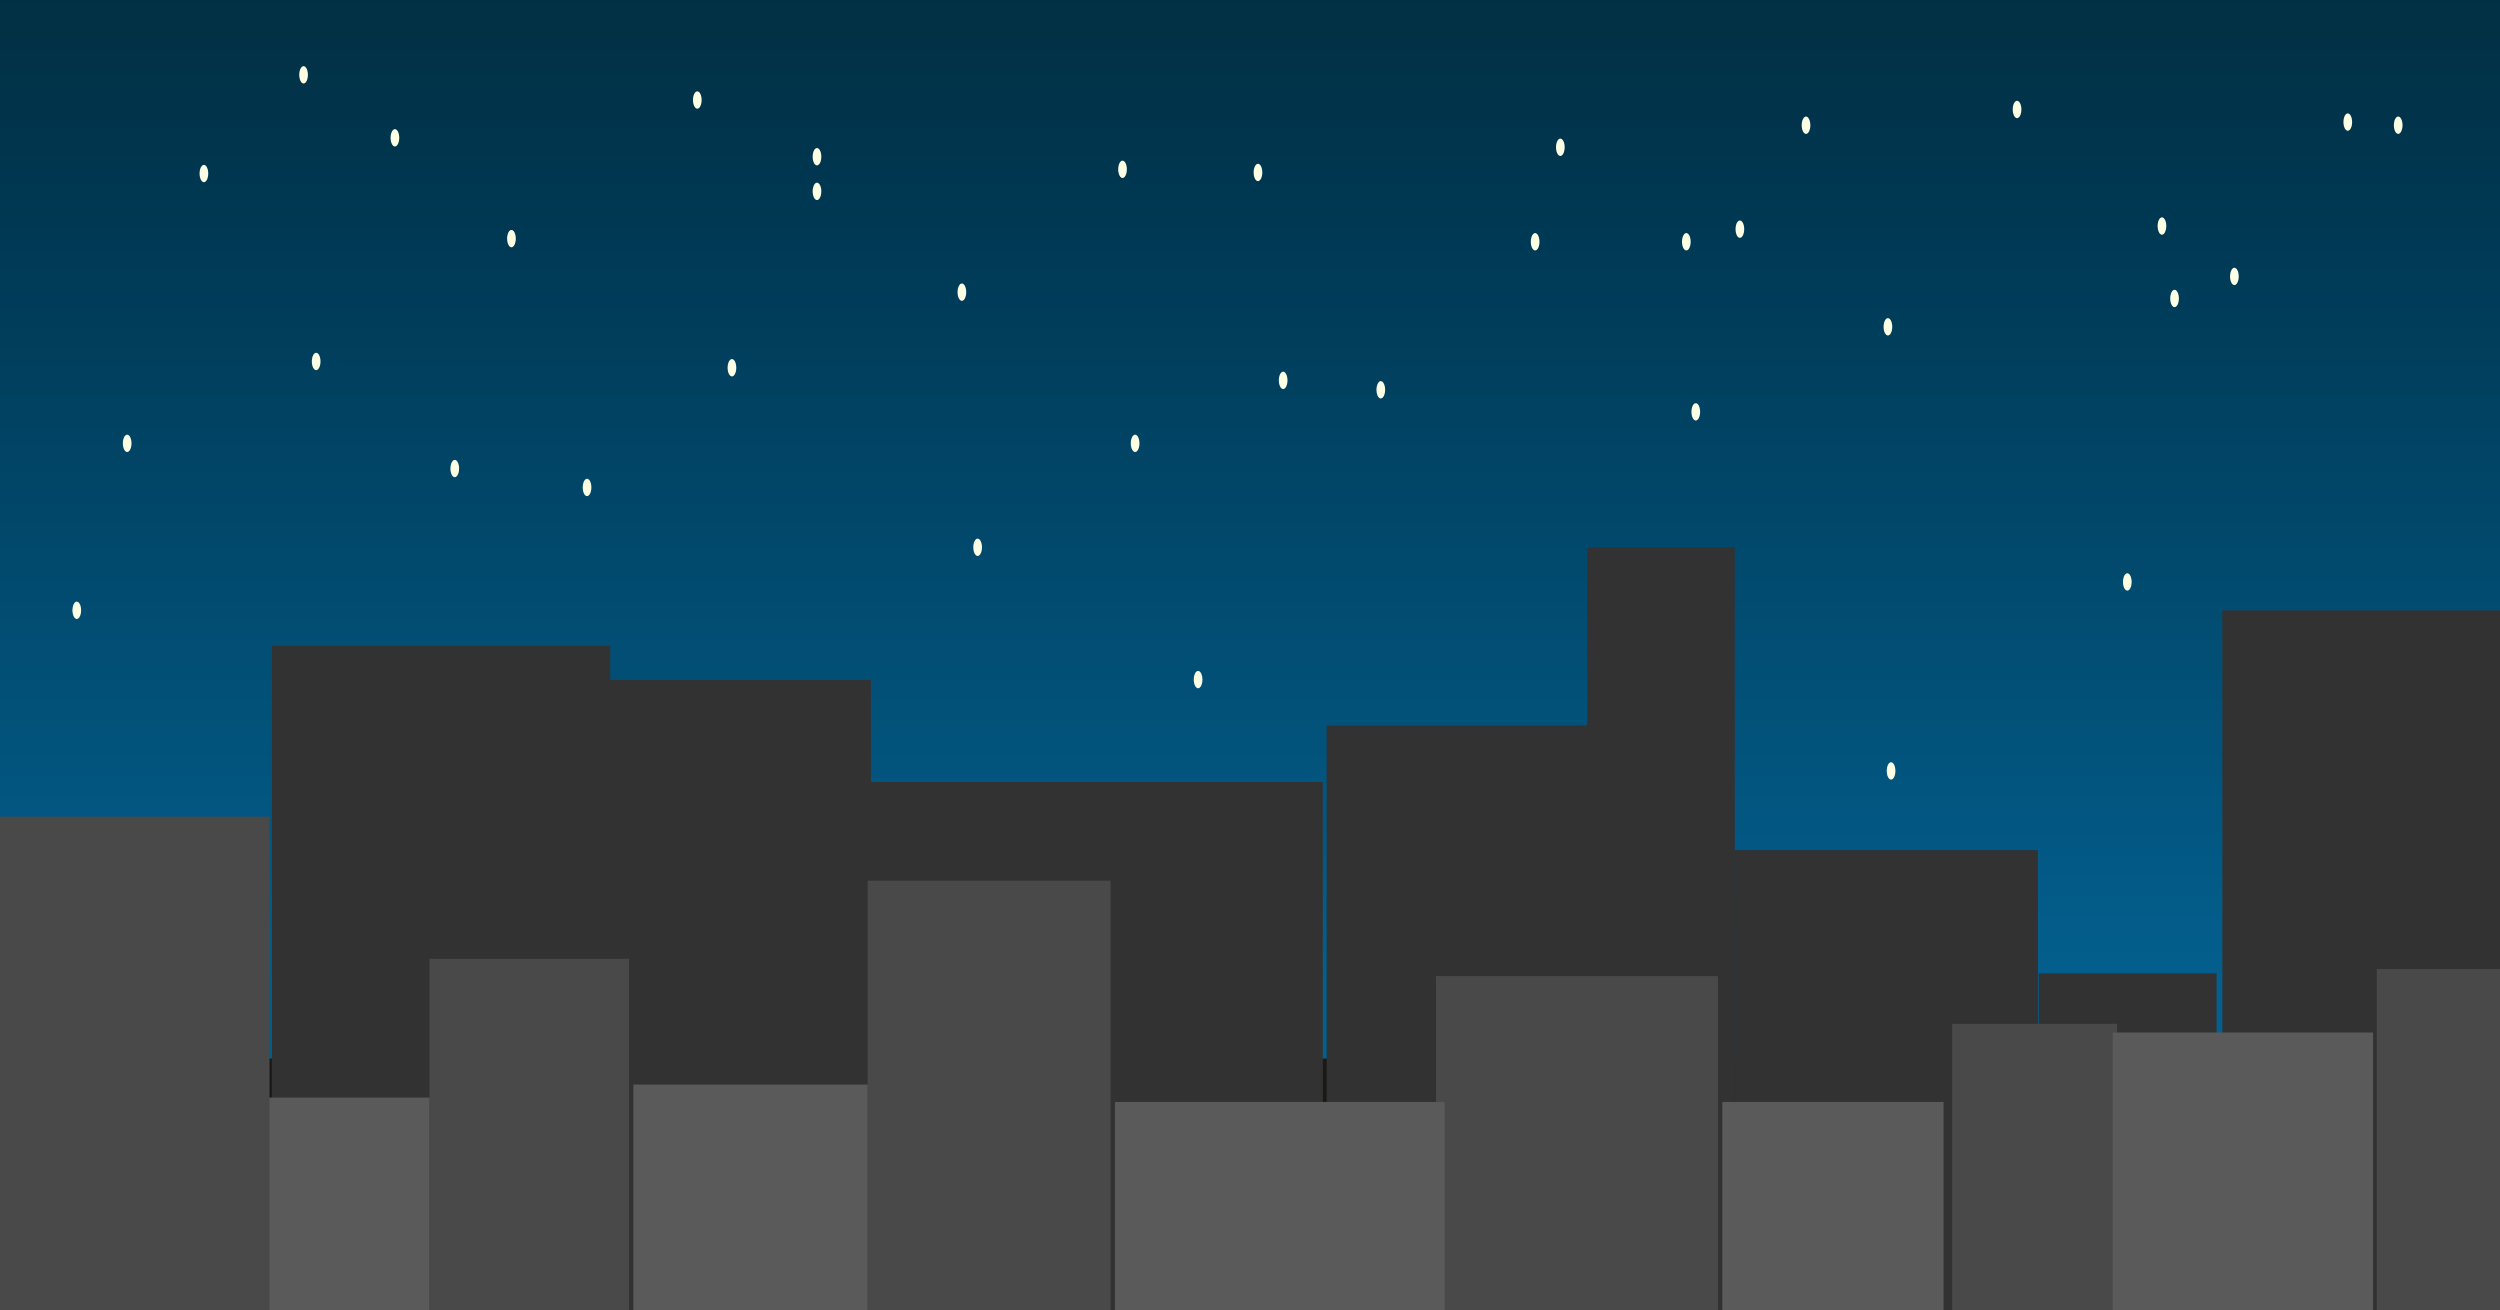
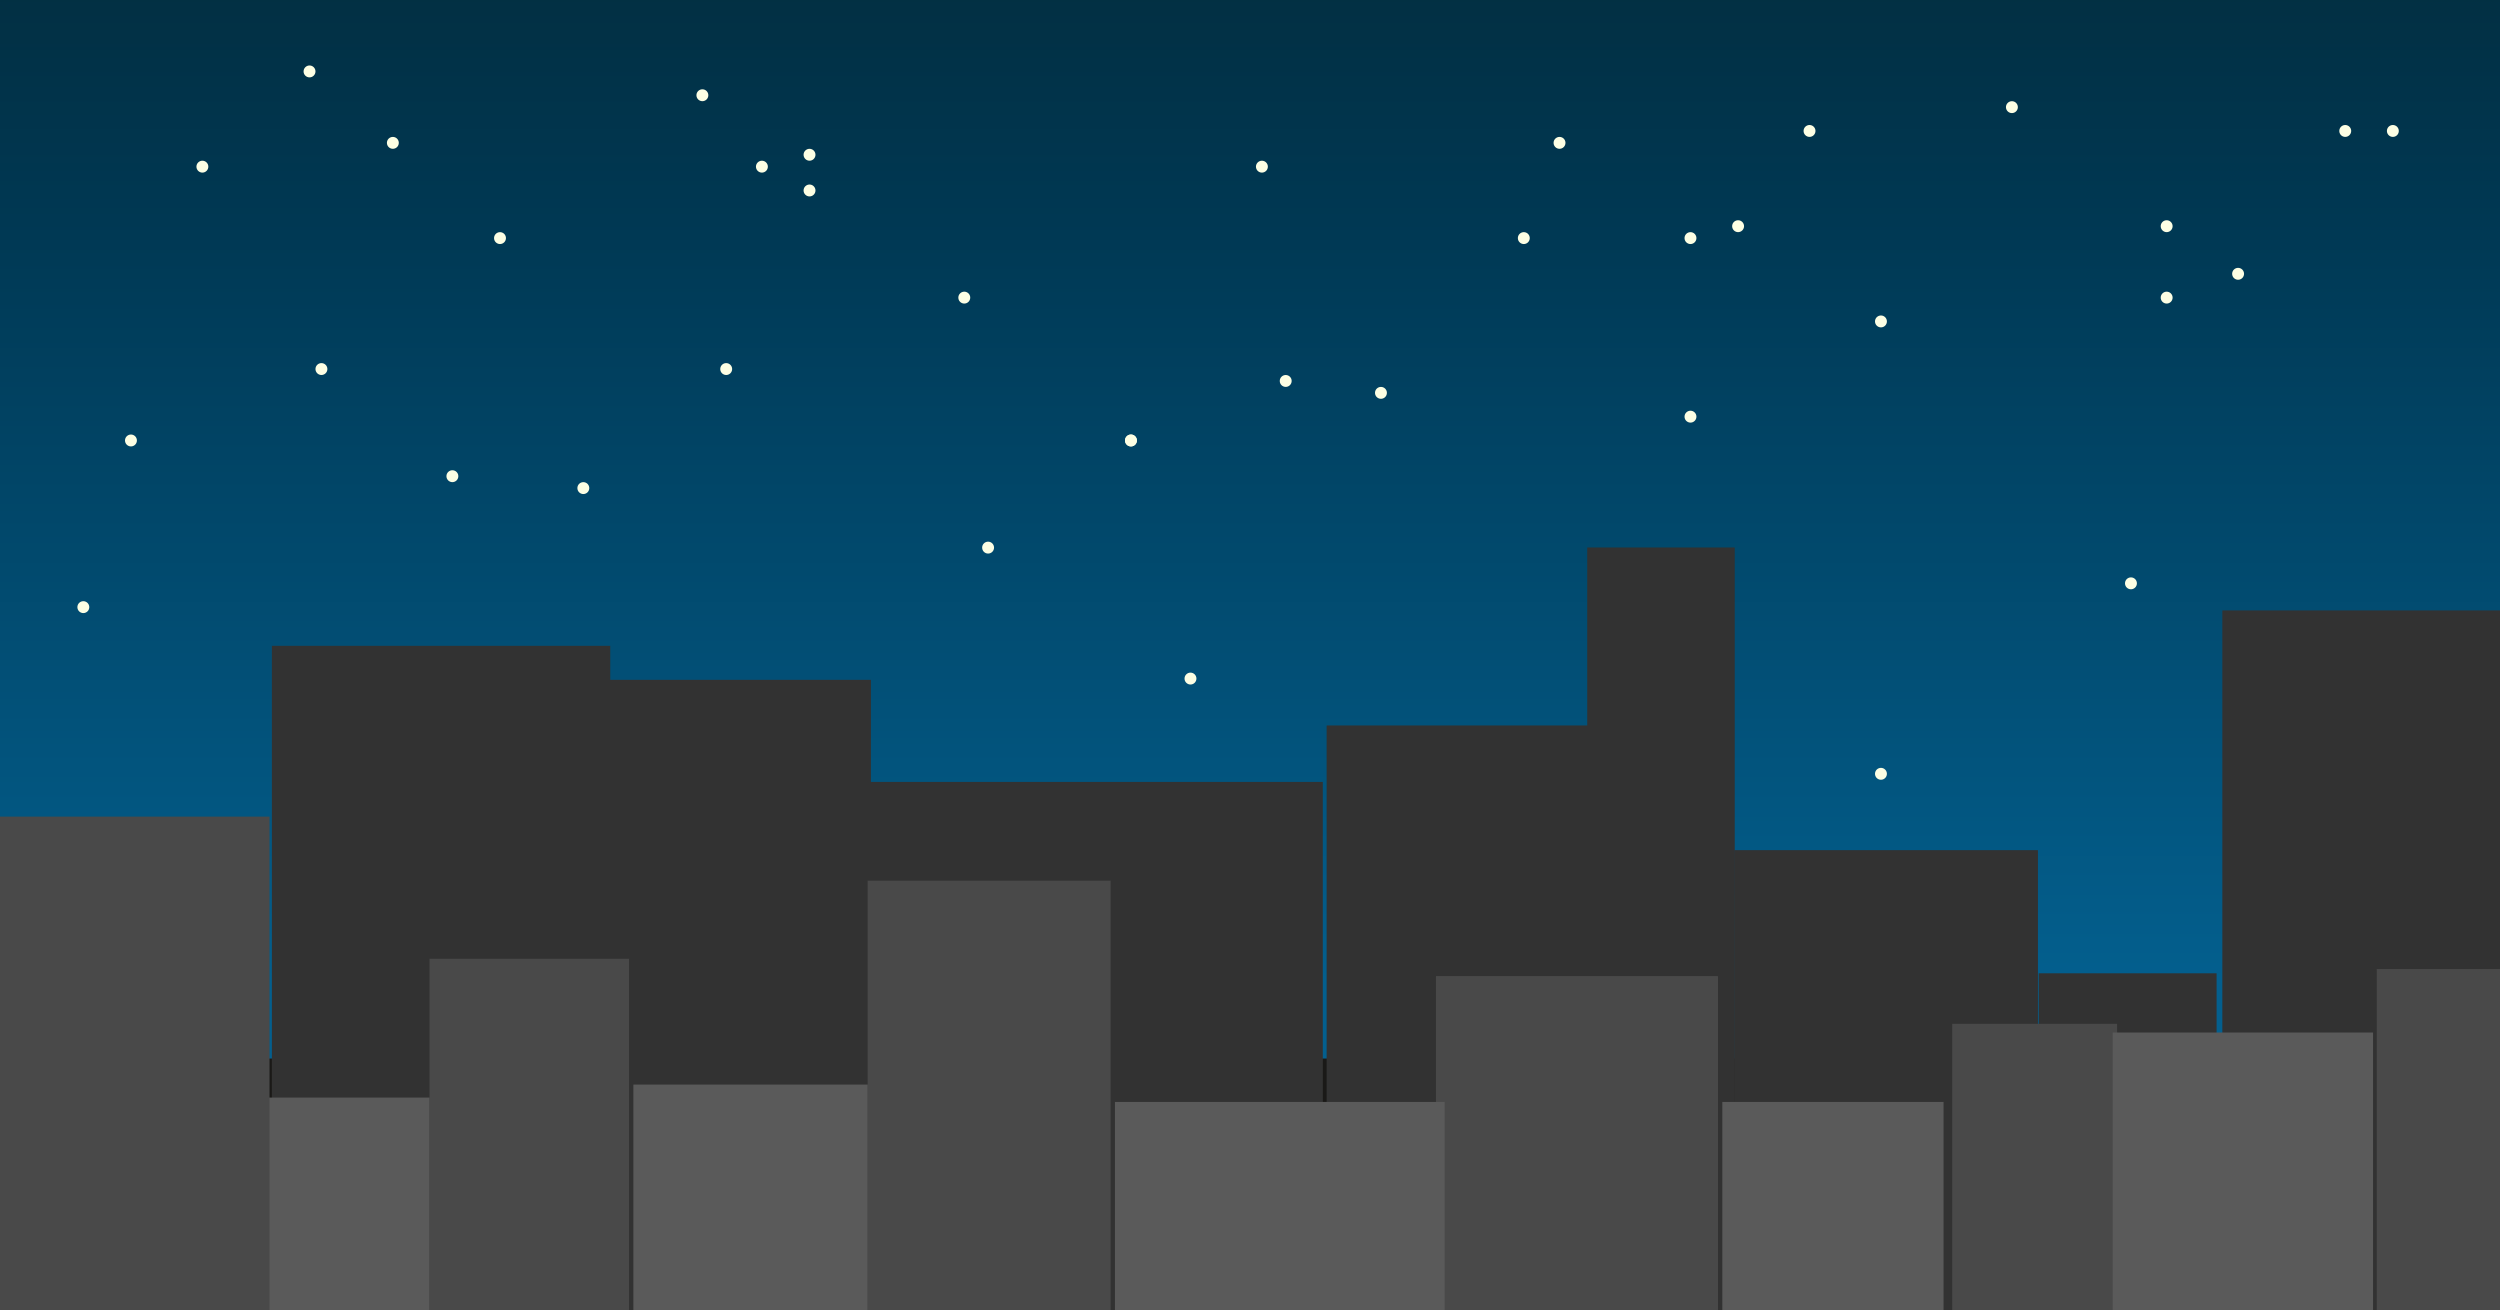
<svg xmlns="http://www.w3.org/2000/svg" xmlns:xlink="http://www.w3.org/1999/xlink" viewBox="0 0 210 110" version="1.1" id="svg1">
  <defs id="defs1">
    <linearGradient id="linearGradient1">
      <stop stop-color="#05222a" stop-opacity="1;" offset="0.189" id="stop1" />
      <stop stop-color="#003853" stop-opacity="1;" offset="0.539" id="stop3" />
      <stop stop-color="#035f8e" stop-opacity="1;" offset="1" id="stop2" />
    </linearGradient>
    <linearGradient xlink:href="#linearGradient1" id="linearGradient2" x1="106.956" y1="-56.302" x2="106.956" y2="82.54" gradientUnits="userSpaceOnUse" />
+     <g id="star">
+       <circle fill="#fdffe4" cx="0" cy="0" r=".5" />
+     </g>
  </defs>
  <g id="layer1">
    <rect fill="url(#linearGradient2)" strokeWidth="0.265" id="rect1" width="221.566" height="94.748" x="-4.373" y="-2.551" />
    <rect fill="#1a1917" strokeWidth="0.265" id="rect3" width="233.591" height="24.416" x="-7.653" y="88.918" />
    <rect fill="#323232" fill-opacity="1" strokeWidth="0.452" id="rect13-8" width="28.425" height="61.951" x="186.677" y="51.276" />
    <rect fill="#323232" fill-opacity="1" strokeWidth="0.234" id="rect13-8-2" width="14.941" height="31.704" x="171.253" y="81.756" />
    <rect fill="#323232" fill-opacity="1" strokeWidth="0.349" id="rect13-8-4" width="25.509" height="41.179" x="145.678" y="71.413" />
    <rect fill="#323232" fill-opacity="1" strokeWidth="0.311" id="rect13-8-8" width="12.39" height="67.417" x="133.327" y="45.988" />
    <rect fill="#323232" fill-opacity="1" strokeWidth="0.367" id="rect13-8-1" width="22.229" height="52.112" x="111.437" y="60.939" />
    <rect fill="#323232" fill-opacity="1" strokeWidth="0.461" id="rect13-8-88" width="38.628" height="47.374" x="72.488" y="65.681" />
    <rect fill="#323232" fill-opacity="1" strokeWidth="0.381" id="rect13-8-7" width="22.594" height="55.391" x="50.563" y="57.105" />
    <rect fill="#323232" fill-opacity="1" strokeWidth="0.436" id="rect13-8-3" width="28.425" height="57.578" x="22.837" y="54.249" />
    <rect fill="#494949" fill-opacity="1" strokeWidth="0.265" id="rect4" width="25.509" height="43.366" x="-3.644" y="70.697" />
    <rect fill="#494949" fill-opacity="1" strokeWidth="0.194" id="rect5" width="16.763" height="33.162" x="36.077" y="80.536" />
    <rect fill="#494949" fill-opacity="1" strokeWidth="0.194" id="rect5-0" width="16.763" height="33.162" x="199.647" y="81.397" />
    <rect fill="#494949" fill-opacity="1" strokeWidth="0.265" id="rect6" width="20.407" height="40.086" x="72.883" y="73.977" />
    <rect fill="#494949" fill-opacity="1" strokeWidth="0.265" id="rect7" width="23.687" height="31.704" x="120.622" y="81.994" />
    <rect fill="#494949" fill-opacity="1" strokeWidth="0.265" id="rect8" width="13.848" height="28.06" x="163.988" y="86.002" />
    <rect fill="#5a5a5a" fill-opacity="1" strokeWidth="0.152" id="rect9" width="14.577" height="22.229" x="21.501" y="92.198" />
    <rect fill="#5a5a5a" fill-opacity="1" strokeWidth="0.265" id="rect10" width="19.679" height="22.594" x="53.205" y="91.104" />
    <rect fill="#5a5a5a" fill-opacity="1" strokeWidth="0.265" id="rect11" width="27.696" height="20.772" x="93.655" y="92.562" />
    <rect fill="#5a5a5a" fill-opacity="1" strokeWidth="0.265" id="rect12" width="18.585" height="21.501" x="144.674" y="92.562" />
    <rect fill="#5a5a5a" fill-opacity="1" strokeWidth="0.265" id="rect13" width="21.865" height="27.696" x="177.471" y="86.731" />
    <rect fill="#494949" fill-opacity="1" strokeWidth="0.381" id="rect13-8-73" width="28.425" height="44.094" x="-5.785" y="68.596" />
-     <ellipse fill="#fdffe4" fill-opacity="1" strokeWidth="0.265" id="path13" cx="17.128" cy="14.577" rx="0.364" ry="0.729" />
-     <ellipse fill="#fdffe4" fill-opacity="1" strokeWidth="0.265" id="path13-5" cx="68.627" cy="13.164" rx="0.364" ry="0.729" />
-     <ellipse fill="#fdffe4" fill-opacity="1" strokeWidth="0.265" id="path13-9" cx="128.952" cy="20.308" rx="0.364" ry="0.729" />
-     <ellipse fill="#fdffe4" fill-opacity="1" strokeWidth="0.265" id="path13-4" cx="182.662" cy="25.071" rx="0.364" ry="0.729" />
-     <ellipse fill="#fdffe4" fill-opacity="1" strokeWidth="0.265" id="path13-92" cx="95.35" cy="37.241" rx="0.364" ry="0.729" />
-     <ellipse fill="#fdffe4" fill-opacity="1" strokeWidth="0.265" id="path13-3" cx="94.292" cy="14.223" rx="0.364" ry="0.729" />
-     <ellipse fill="#fdffe4" fill-opacity="1" strokeWidth="0.265" id="path13-38" cx="158.585" cy="27.452" rx="0.364" ry="0.729" />
-     <ellipse fill="#fdffe4" fill-opacity="1" strokeWidth="0.265" id="path13-0" cx="61.483" cy="30.891" rx="0.364" ry="0.729" />
-     <ellipse fill="#fdffe4" fill-opacity="1" strokeWidth="0.265" id="path13-98" cx="26.558" cy="30.362" rx="0.364" ry="0.729" />
-     <ellipse fill="#fdffe4" fill-opacity="1" strokeWidth="0.265" id="path13-2" cx="42.962" cy="20.043" rx="0.364" ry="0.729" />
-     <ellipse fill="#fdffe4" fill-opacity="1" strokeWidth="0.265" id="path13-90" cx="49.312" cy="40.945" rx="0.364" ry="0.729" />
-     <ellipse fill="#fdffe4" fill-opacity="1" strokeWidth="0.265" id="path13-58" cx="107.785" cy="31.95" rx="0.364" ry="0.729" />
-     <ellipse fill="#fdffe4" fill-opacity="1" strokeWidth="0.265" id="path13-42" cx="100.641" cy="57.085" rx="0.364" ry="0.729" />
-     <ellipse fill="#fdffe4" fill-opacity="1" strokeWidth="0.265" id="path13-26" cx="158.85" cy="64.758" rx="0.364" ry="0.729" />
-     <ellipse fill="#fdffe4" fill-opacity="1" strokeWidth="0.265" id="path13-24" cx="178.694" cy="48.883" rx="0.364" ry="0.729" />
-     <ellipse fill="#fdffe4" fill-opacity="1" strokeWidth="0.265" id="path13-21" cx="197.214" cy="10.254" rx="0.364" ry="0.729" />
-     <ellipse fill="#fdffe4" fill-opacity="1" strokeWidth="0.265" id="path13-6" cx="169.433" cy="9.196" rx="0.364" ry="0.729" />
-     <ellipse fill="#fdffe4" fill-opacity="1" strokeWidth="0.265" id="path13-20" cx="142.446" cy="34.596" rx="0.364" ry="0.729" />
-     <ellipse fill="#fdffe4" fill-opacity="1" strokeWidth="0.265" id="path13-53" cx="82.121" cy="45.973" rx="0.364" ry="0.729" />
-     <ellipse fill="#fdffe4" fill-opacity="1" strokeWidth="0.265" id="path13-586" cx="80.798" cy="24.541" rx="0.364" ry="0.729" />
-     <ellipse fill="#fdffe4" fill-opacity="1" strokeWidth="0.265" id="path13-29" cx="6.45" cy="51.264" rx="0.364" ry="0.729" />
-     <ellipse fill="#fdffe4" fill-opacity="1" strokeWidth="0.265" id="path13-69" cx="10.683" cy="37.241" rx="0.364" ry="0.729" />
-     <ellipse fill="#fdffe4" fill-opacity="1" strokeWidth="0.265" id="path13-54" cx="38.2" cy="39.358" rx="0.364" ry="0.729" />
-     <ellipse fill="#fdffe4" fill-opacity="1" strokeWidth="0.265" id="path13-50" cx="33.173" cy="11.577" rx="0.364" ry="0.729" />
-     <ellipse fill="#fdffe4" fill-opacity="1" strokeWidth="0.265" id="path13-39" cx="25.5" cy="6.285" rx="0.364" ry="0.729" />
-     <ellipse fill="#fdffe4" fill-opacity="1" strokeWidth="0.265" id="path13-97" cx="58.573" cy="8.402" rx="0.364" ry="0.729" />
-     <ellipse fill="#fdffe4" fill-opacity="1" strokeWidth="0.265" id="path13-57" cx="68.627" cy="16.075" rx="0.364" ry="0.729" />
-     <ellipse fill="#fdffe4" fill-opacity="1" strokeWidth="0.265" id="path13-8" cx="115.987" cy="32.743" rx="0.364" ry="0.729" />
-     <ellipse fill="#fdffe4" fill-opacity="1" strokeWidth="0.265" id="path13-41" cx="146.15" cy="19.25" rx="0.364" ry="0.729" />
-     <ellipse fill="#fdffe4" fill-opacity="1" strokeWidth="0.265" id="path13-33" cx="181.604" cy="18.985" rx="0.364" ry="0.729" />
-     <ellipse fill="#fdffe4" fill-opacity="1" strokeWidth="0.265" id="path13-61" cx="201.448" cy="10.518" rx="0.364" ry="0.729" />
-     <ellipse fill="#fdffe4" fill-opacity="1" strokeWidth="0.265" id="path13-14" cx="187.689" cy="23.218" rx="0.364" ry="0.729" />
-     <ellipse fill="#fdffe4" fill-opacity="1" strokeWidth="0.265" id="path13-15" cx="141.652" cy="20.308" rx="0.364" ry="0.729" />
-     <ellipse fill="#fdffe4" fill-opacity="1" strokeWidth="0.265" id="path13-49" cx="105.669" cy="14.487" rx="0.364" ry="0.729" />
-     <ellipse fill="#fdffe4" fill-opacity="1" strokeWidth="0.265" id="path13-44" cx="131.069" cy="12.371" rx="0.364" ry="0.729" />
-     <ellipse fill="#fdffe4" fill-opacity="1" strokeWidth="0.265" id="path13-63" cx="151.706" cy="10.518" rx="0.364" ry="0.729" />
+     <use href="#star" x="17" y="14" />
+     <use href="#star" x="68" y="13" />
+     <use href="#star" x="128" y="20" />
+     <use href="#star" x="182" y="25" />
+     <use href="#star" x="95" y="37" />
+     <use href="#star" x="158" y="27" />
+     <use href="#star" x="64" y="14" />
+     <use href="#star" x="61" y="31" />
+     <use href="#star" x="27" y="31" />
+     <use href="#star" x="42" y="20" />
+     <use href="#star" x="95" y="37" />
+     <use href="#star" x="49" y="41" />
+     <use href="#star" x="108" y="32" />
+     <use href="#star" x="100" y="57" />
+     <use href="#star" x="158" y="65" />
+     <use href="#star" x="179" y="49" />
+     <use href="#star" x="197" y="11" />
+     <use href="#star" x="169" y="9" />
+     <use href="#star" x="142" y="35" />
+     <use href="#star" x="83" y="46" />
+     <use href="#star" x="81" y="25" />
+     <use href="#star" x="7" y="51" />
+     <use href="#star" x="11" y="37" />
+     <use href="#star" x="38" y="40" />
+     <use href="#star" x="33" y="12" />
+     <use href="#star" x="26" y="6" />
+     <use href="#star" x="59" y="8" />
+     <use href="#star" x="68" y="16" />
+     <use href="#star" x="116" y="33" />
+     <use href="#star" x="146" y="19" />
+     <use href="#star" x="182" y="19" />
+     <use href="#star" x="201" y="11" />
+     <use href="#star" x="188" y="23" />
+     <use href="#star" x="142" y="20" />
+     <use href="#star" x="106" y="14" />
+     <use href="#star" x="131" y="12" />
+     <use href="#star" x="152" y="11" />
  </g>
</svg>
